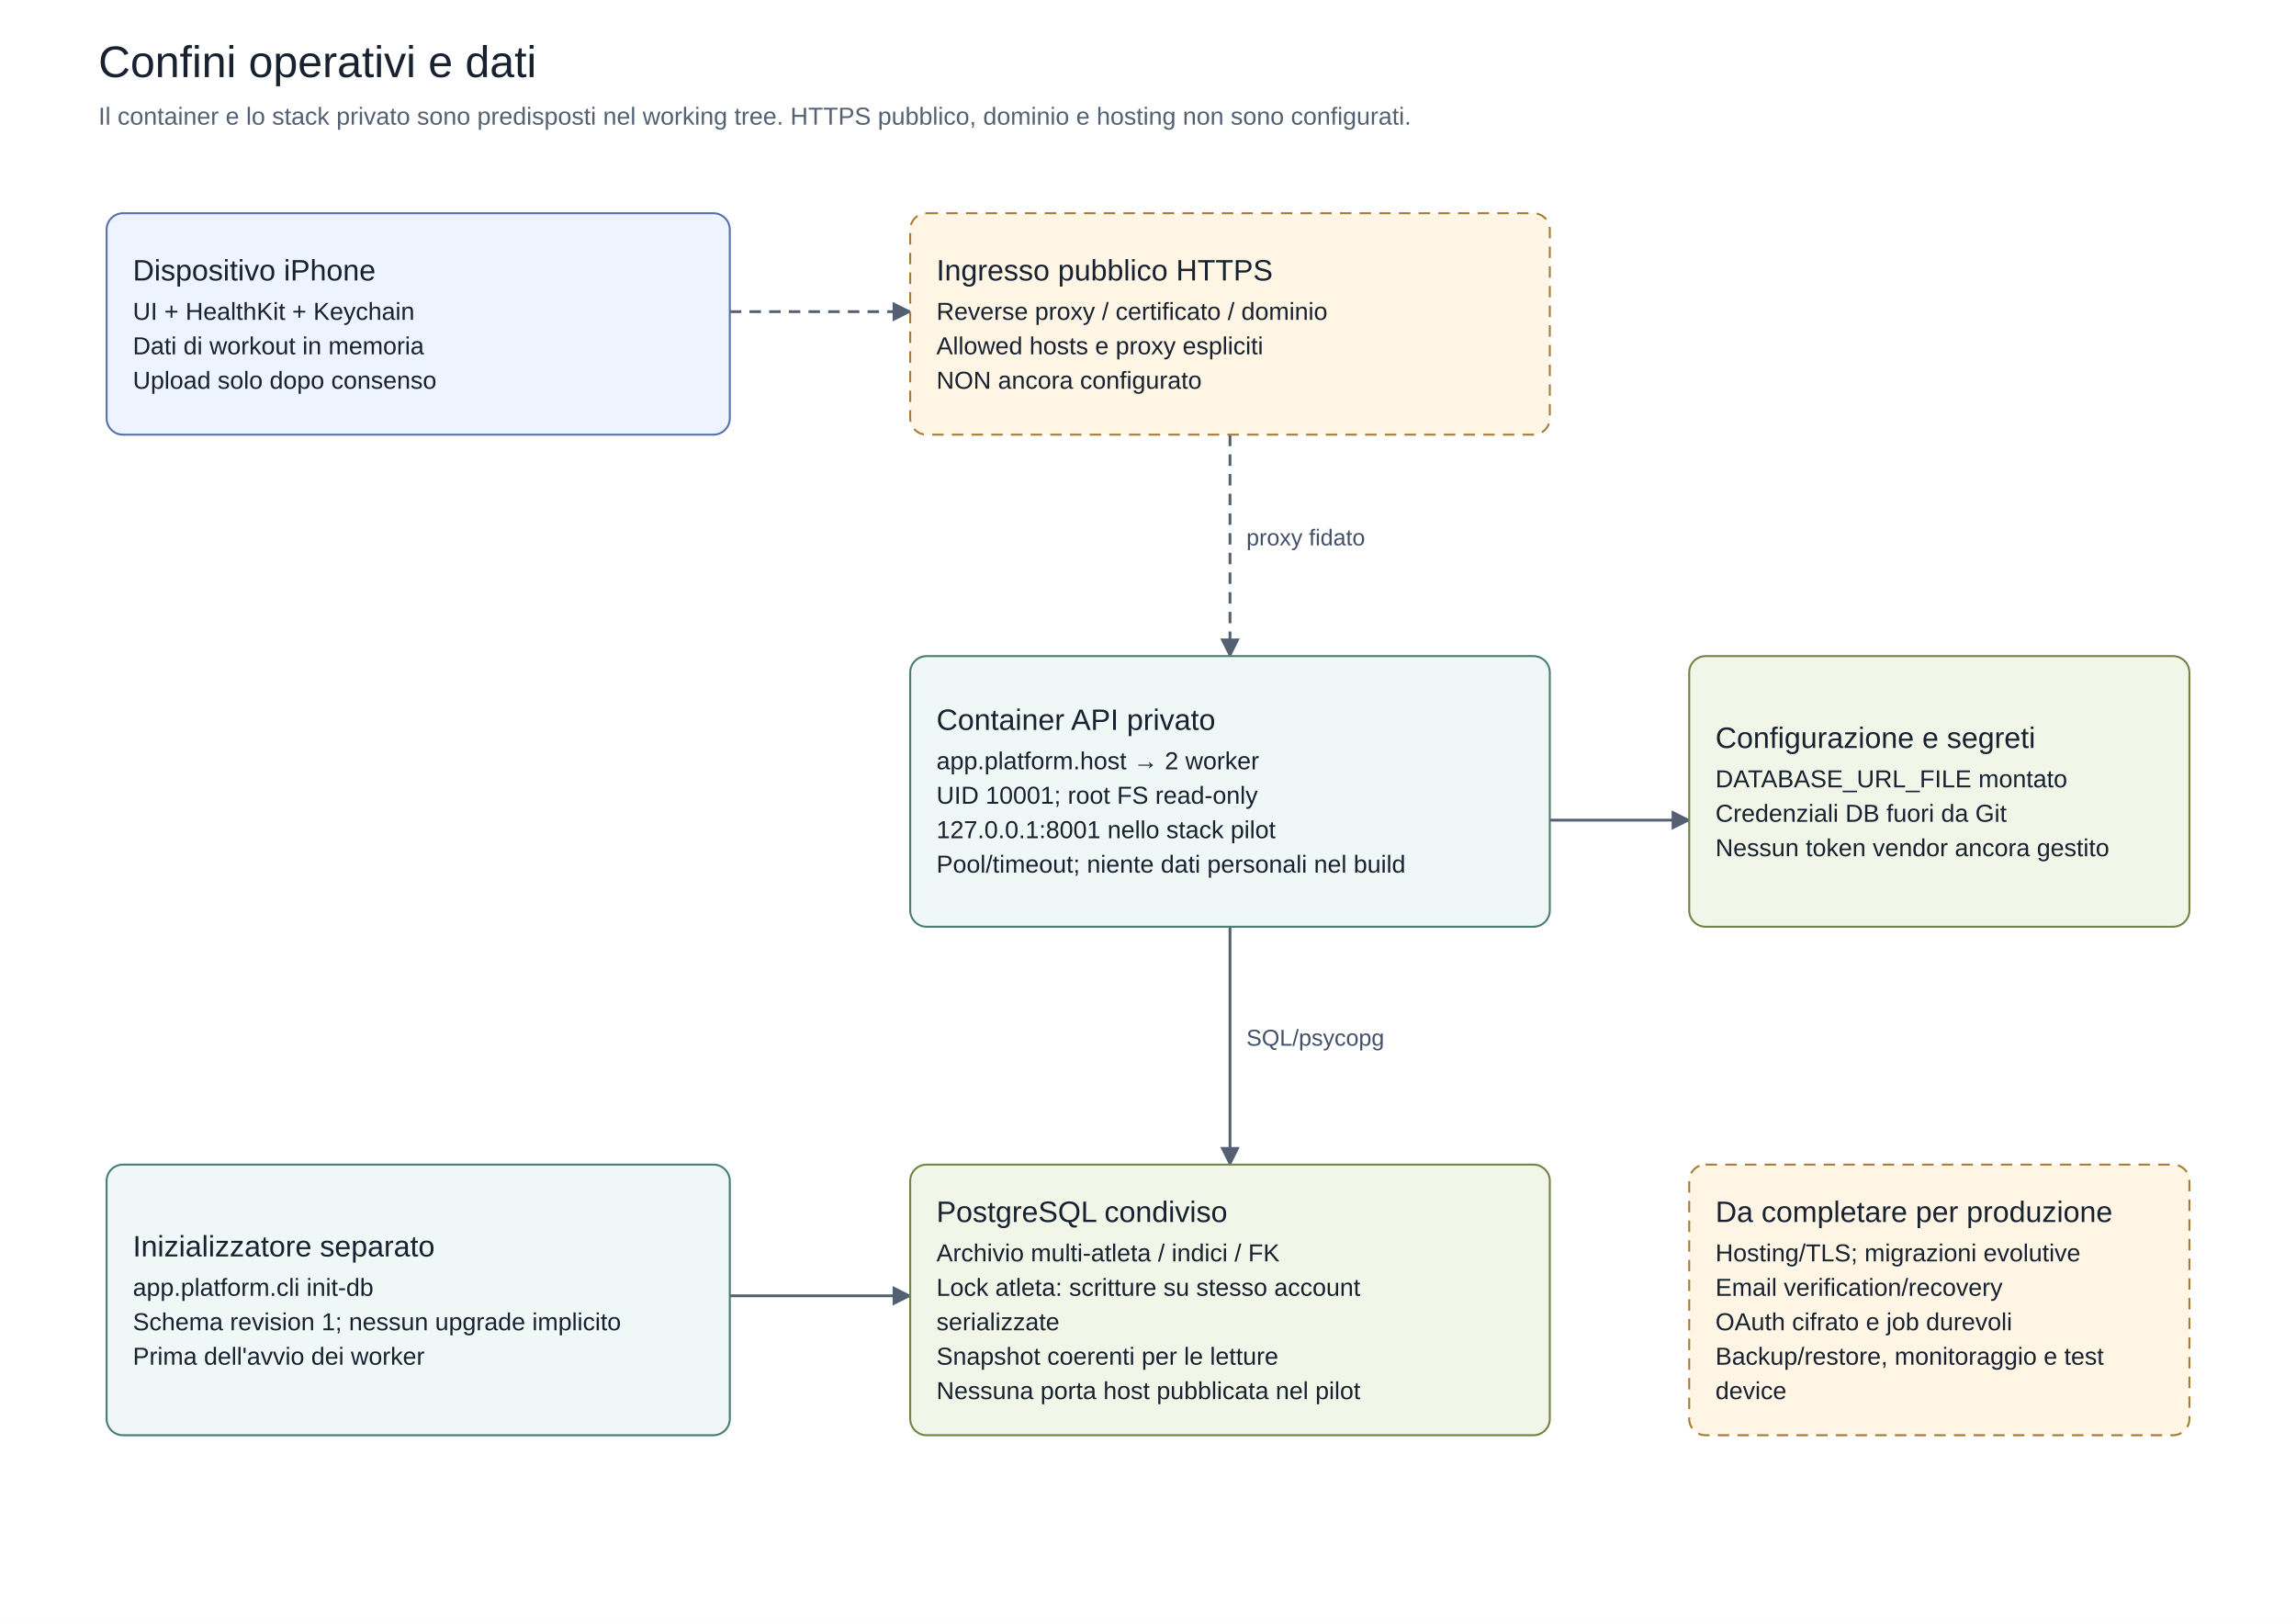
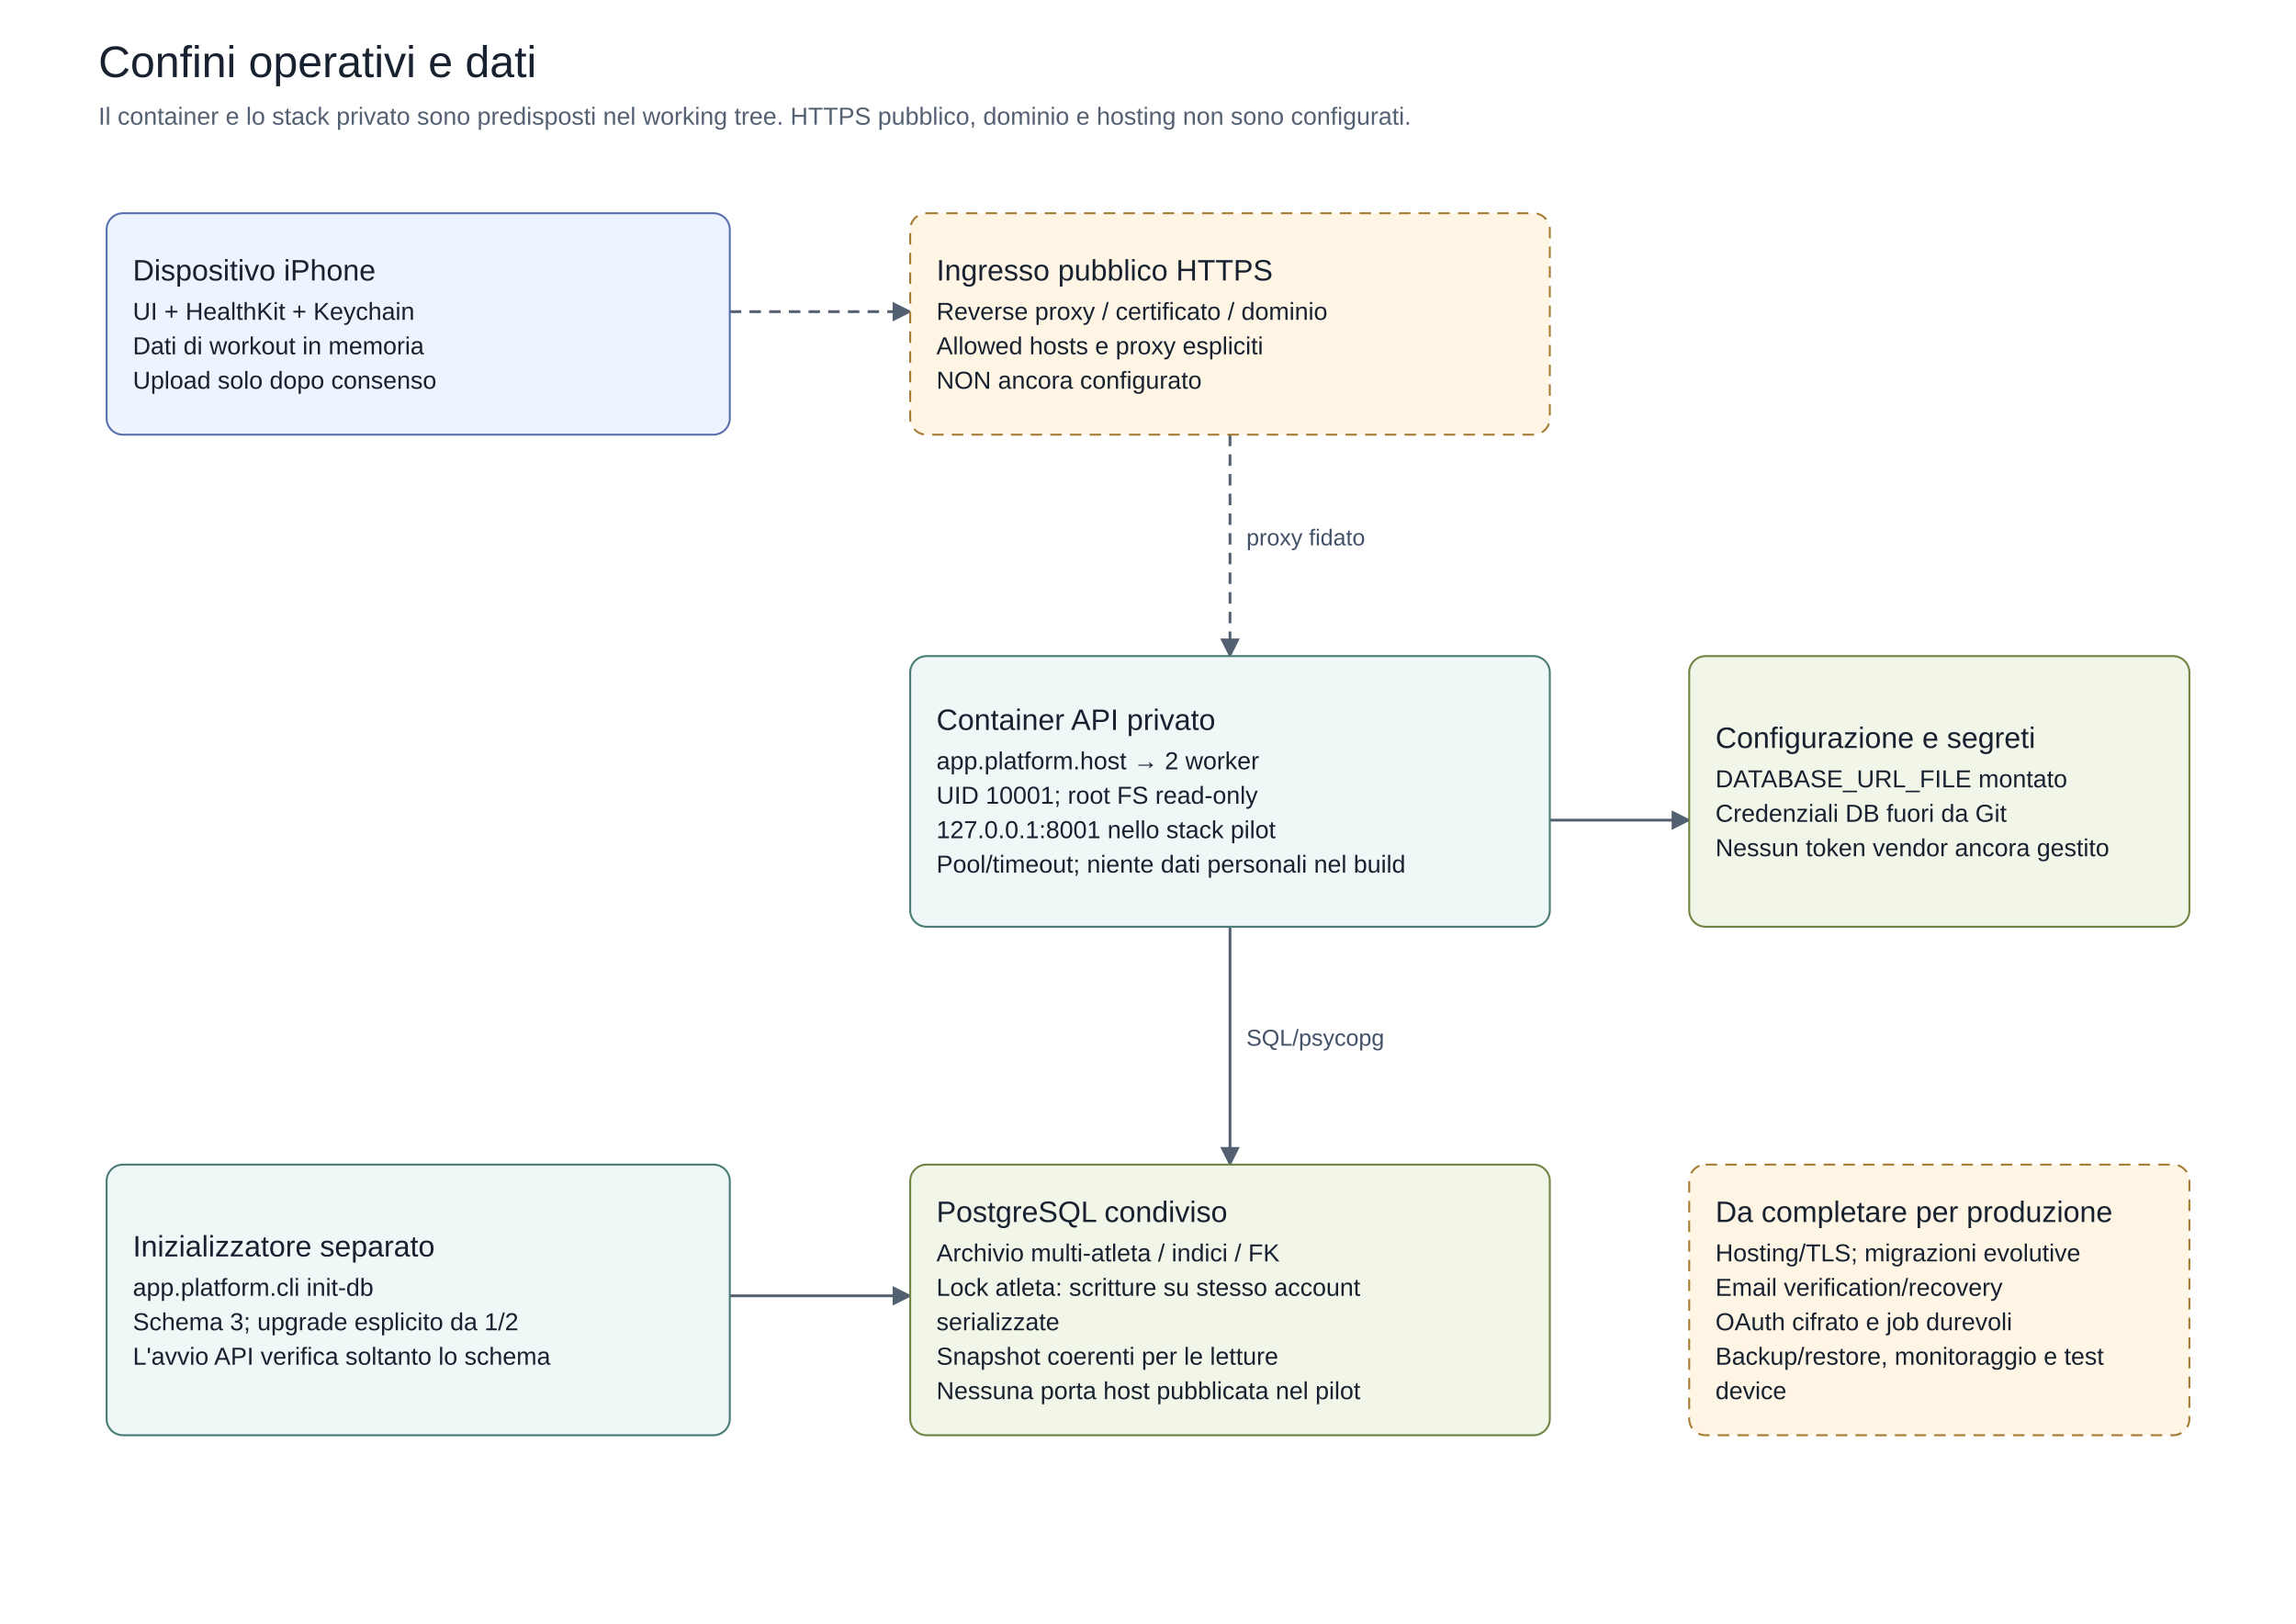
<svg xmlns="http://www.w3.org/2000/svg" width="1400" height="990" viewBox="0 0 1400 990" role="img" aria-label="Confini operativi e dati">
  <rect width="100%" height="100%" fill="#ffffff" />
  <defs>
    <marker id="arrow" viewBox="0 0 10 10" refX="9" refY="5" markerWidth="7" markerHeight="7" orient="auto-start-reverse">
      <path d="M 0 0 L 10 5 L 0 10 z" fill="#526071" />
    </marker>
  </defs>
  <text x="60" y="47" fill="#17212f" font-family="Segoe UI, Arial, sans-serif" font-size="27" font-weight="500">Confini operativi e dati</text>
  <text x="60" y="76" fill="#536173" font-family="Segoe UI, Arial, sans-serif" font-size="15" font-weight="400">Il container e lo stack privato sono predisposti nel working tree. HTTPS pubblico, dominio e hosting non sono configurati.</text>
  <polyline points="445,190 555,190" fill="none" stroke="#526071" stroke-width="1.7" stroke-dasharray="7 5" marker-end="url(#arrow)" />
  <polyline points="750,265 750,400" fill="none" stroke="#526071" stroke-width="1.7" stroke-dasharray="7 5" marker-end="url(#arrow)" />
  <polyline points="945,500 1030,500" fill="none" stroke="#526071" stroke-width="1.7" stroke-dasharray="none" marker-end="url(#arrow)" />
  <polyline points="750,565 750,710" fill="none" stroke="#526071" stroke-width="1.7" stroke-dasharray="none" marker-end="url(#arrow)" />
  <polyline points="445,790 555,790" fill="none" stroke="#526071" stroke-width="1.7" stroke-dasharray="none" marker-end="url(#arrow)" />
  <rect x="65" y="130" width="380" height="135" rx="10" fill="#edf3ff" stroke="#5972ae" stroke-width="1.2" stroke-dasharray="none" />
  <text x="81" y="171" fill="#17212f" font-family="Segoe UI, Arial, sans-serif" font-size="18" font-weight="500">Dispositivo iPhone</text>
  <text x="81" y="195" fill="#17212f" font-family="Segoe UI, Arial, sans-serif" font-size="15" font-weight="400">UI + HealthKit + Keychain</text>
  <text x="81" y="216" fill="#17212f" font-family="Segoe UI, Arial, sans-serif" font-size="15" font-weight="400">Dati di workout in memoria</text>
  <text x="81" y="237" fill="#17212f" font-family="Segoe UI, Arial, sans-serif" font-size="15" font-weight="400">Upload solo dopo consenso</text>
  <rect x="555" y="130" width="390" height="135" rx="10" fill="#fff5e5" stroke="#a77d35" stroke-width="1.2" stroke-dasharray="7 5" />
  <text x="571" y="171" fill="#17212f" font-family="Segoe UI, Arial, sans-serif" font-size="18" font-weight="500">Ingresso pubblico HTTPS</text>
  <text x="571" y="195" fill="#17212f" font-family="Segoe UI, Arial, sans-serif" font-size="15" font-weight="400">Reverse proxy / certificato / dominio</text>
  <text x="571" y="216" fill="#17212f" font-family="Segoe UI, Arial, sans-serif" font-size="15" font-weight="400">Allowed hosts e proxy espliciti</text>
  <text x="571" y="237" fill="#17212f" font-family="Segoe UI, Arial, sans-serif" font-size="15" font-weight="400">NON ancora configurato</text>
  <rect x="555" y="400" width="390" height="165" rx="10" fill="#eff8f7" stroke="#497d76" stroke-width="1.2" stroke-dasharray="none" />
  <text x="571" y="445" fill="#17212f" font-family="Segoe UI, Arial, sans-serif" font-size="18" font-weight="500">Container API privato</text>
  <text x="571" y="469" fill="#17212f" font-family="Segoe UI, Arial, sans-serif" font-size="15" font-weight="400">app.platform.host → 2 worker</text>
  <text x="571" y="490" fill="#17212f" font-family="Segoe UI, Arial, sans-serif" font-size="15" font-weight="400">UID 10001; root FS read-only</text>
  <text x="571" y="511" fill="#17212f" font-family="Segoe UI, Arial, sans-serif" font-size="15" font-weight="400">127.0.0.1:8001 nello stack pilot</text>
  <text x="571" y="532" fill="#17212f" font-family="Segoe UI, Arial, sans-serif" font-size="15" font-weight="400">Pool/timeout; niente dati personali nel build</text>
  <rect x="1030" y="400" width="305" height="165" rx="10" fill="#f1f6e9" stroke="#718544" stroke-width="1.2" stroke-dasharray="none" />
  <text x="1046" y="456" fill="#17212f" font-family="Segoe UI, Arial, sans-serif" font-size="18" font-weight="500">Configurazione e segreti</text>
  <text x="1046" y="480" fill="#17212f" font-family="Segoe UI, Arial, sans-serif" font-size="15" font-weight="400">DATABASE_URL_FILE montato</text>
  <text x="1046" y="501" fill="#17212f" font-family="Segoe UI, Arial, sans-serif" font-size="15" font-weight="400">Credenziali DB fuori da Git</text>
  <text x="1046" y="522" fill="#17212f" font-family="Segoe UI, Arial, sans-serif" font-size="15" font-weight="400">Nessun token vendor ancora gestito</text>
  <rect x="555" y="710" width="390" height="165" rx="10" fill="#f1f6e9" stroke="#718544" stroke-width="1.2" stroke-dasharray="none" />
  <text x="571" y="745" fill="#17212f" font-family="Segoe UI, Arial, sans-serif" font-size="18" font-weight="500">PostgreSQL condiviso</text>
  <text x="571" y="769" fill="#17212f" font-family="Segoe UI, Arial, sans-serif" font-size="15" font-weight="400">Archivio multi-atleta / indici / FK</text>
  <text x="571" y="790" fill="#17212f" font-family="Segoe UI, Arial, sans-serif" font-size="15" font-weight="400">Lock atleta: scritture su stesso account</text>
  <text x="571" y="811" fill="#17212f" font-family="Segoe UI, Arial, sans-serif" font-size="15" font-weight="400">serializzate</text>
  <text x="571" y="832" fill="#17212f" font-family="Segoe UI, Arial, sans-serif" font-size="15" font-weight="400">Snapshot coerenti per le letture</text>
  <text x="571" y="853" fill="#17212f" font-family="Segoe UI, Arial, sans-serif" font-size="15" font-weight="400">Nessuna porta host pubblicata nel pilot</text>
  <rect x="65" y="710" width="380" height="165" rx="10" fill="#eff8f7" stroke="#497d76" stroke-width="1.2" stroke-dasharray="none" />
  <text x="81" y="766" fill="#17212f" font-family="Segoe UI, Arial, sans-serif" font-size="18" font-weight="500">Inizializzatore separato</text>
  <text x="81" y="790" fill="#17212f" font-family="Segoe UI, Arial, sans-serif" font-size="15" font-weight="400">app.platform.cli init-db</text>
-   <text x="81" y="811" fill="#17212f" font-family="Segoe UI, Arial, sans-serif" font-size="15" font-weight="400">Schema revision 1; nessun upgrade implicito</text>
-   <text x="81" y="832" fill="#17212f" font-family="Segoe UI, Arial, sans-serif" font-size="15" font-weight="400">Prima dell'avvio dei worker</text>
+   <text x="81" y="811" fill="#17212f" font-family="Segoe UI, Arial, sans-serif" font-size="15" font-weight="400">Schema 3; upgrade esplicito da 1/2</text>
+   <text x="81" y="832" fill="#17212f" font-family="Segoe UI, Arial, sans-serif" font-size="15" font-weight="400">L'avvio API verifica soltanto lo schema</text>
  <rect x="1030" y="710" width="305" height="165" rx="10" fill="#fff5e5" stroke="#a77d35" stroke-width="1.2" stroke-dasharray="7 5" />
  <text x="1046" y="745" fill="#17212f" font-family="Segoe UI, Arial, sans-serif" font-size="18" font-weight="500">Da completare per produzione</text>
  <text x="1046" y="769" fill="#17212f" font-family="Segoe UI, Arial, sans-serif" font-size="15" font-weight="400">Hosting/TLS; migrazioni evolutive</text>
  <text x="1046" y="790" fill="#17212f" font-family="Segoe UI, Arial, sans-serif" font-size="15" font-weight="400">Email verification/recovery</text>
  <text x="1046" y="811" fill="#17212f" font-family="Segoe UI, Arial, sans-serif" font-size="15" font-weight="400">OAuth cifrato e job durevoli</text>
  <text x="1046" y="832" fill="#17212f" font-family="Segoe UI, Arial, sans-serif" font-size="15" font-weight="400">Backup/restore, monitoraggio e test</text>
  <text x="1046" y="853" fill="#17212f" font-family="Segoe UI, Arial, sans-serif" font-size="15" font-weight="400">device</text>
  <text x="760" y="332.5" fill="#435168" font-family="Segoe UI, Arial, sans-serif" font-size="14" font-weight="400">proxy fidato</text>
  <text x="760" y="637.5" fill="#435168" font-family="Segoe UI, Arial, sans-serif" font-size="14" font-weight="400">SQL/psycopg</text>
</svg>
